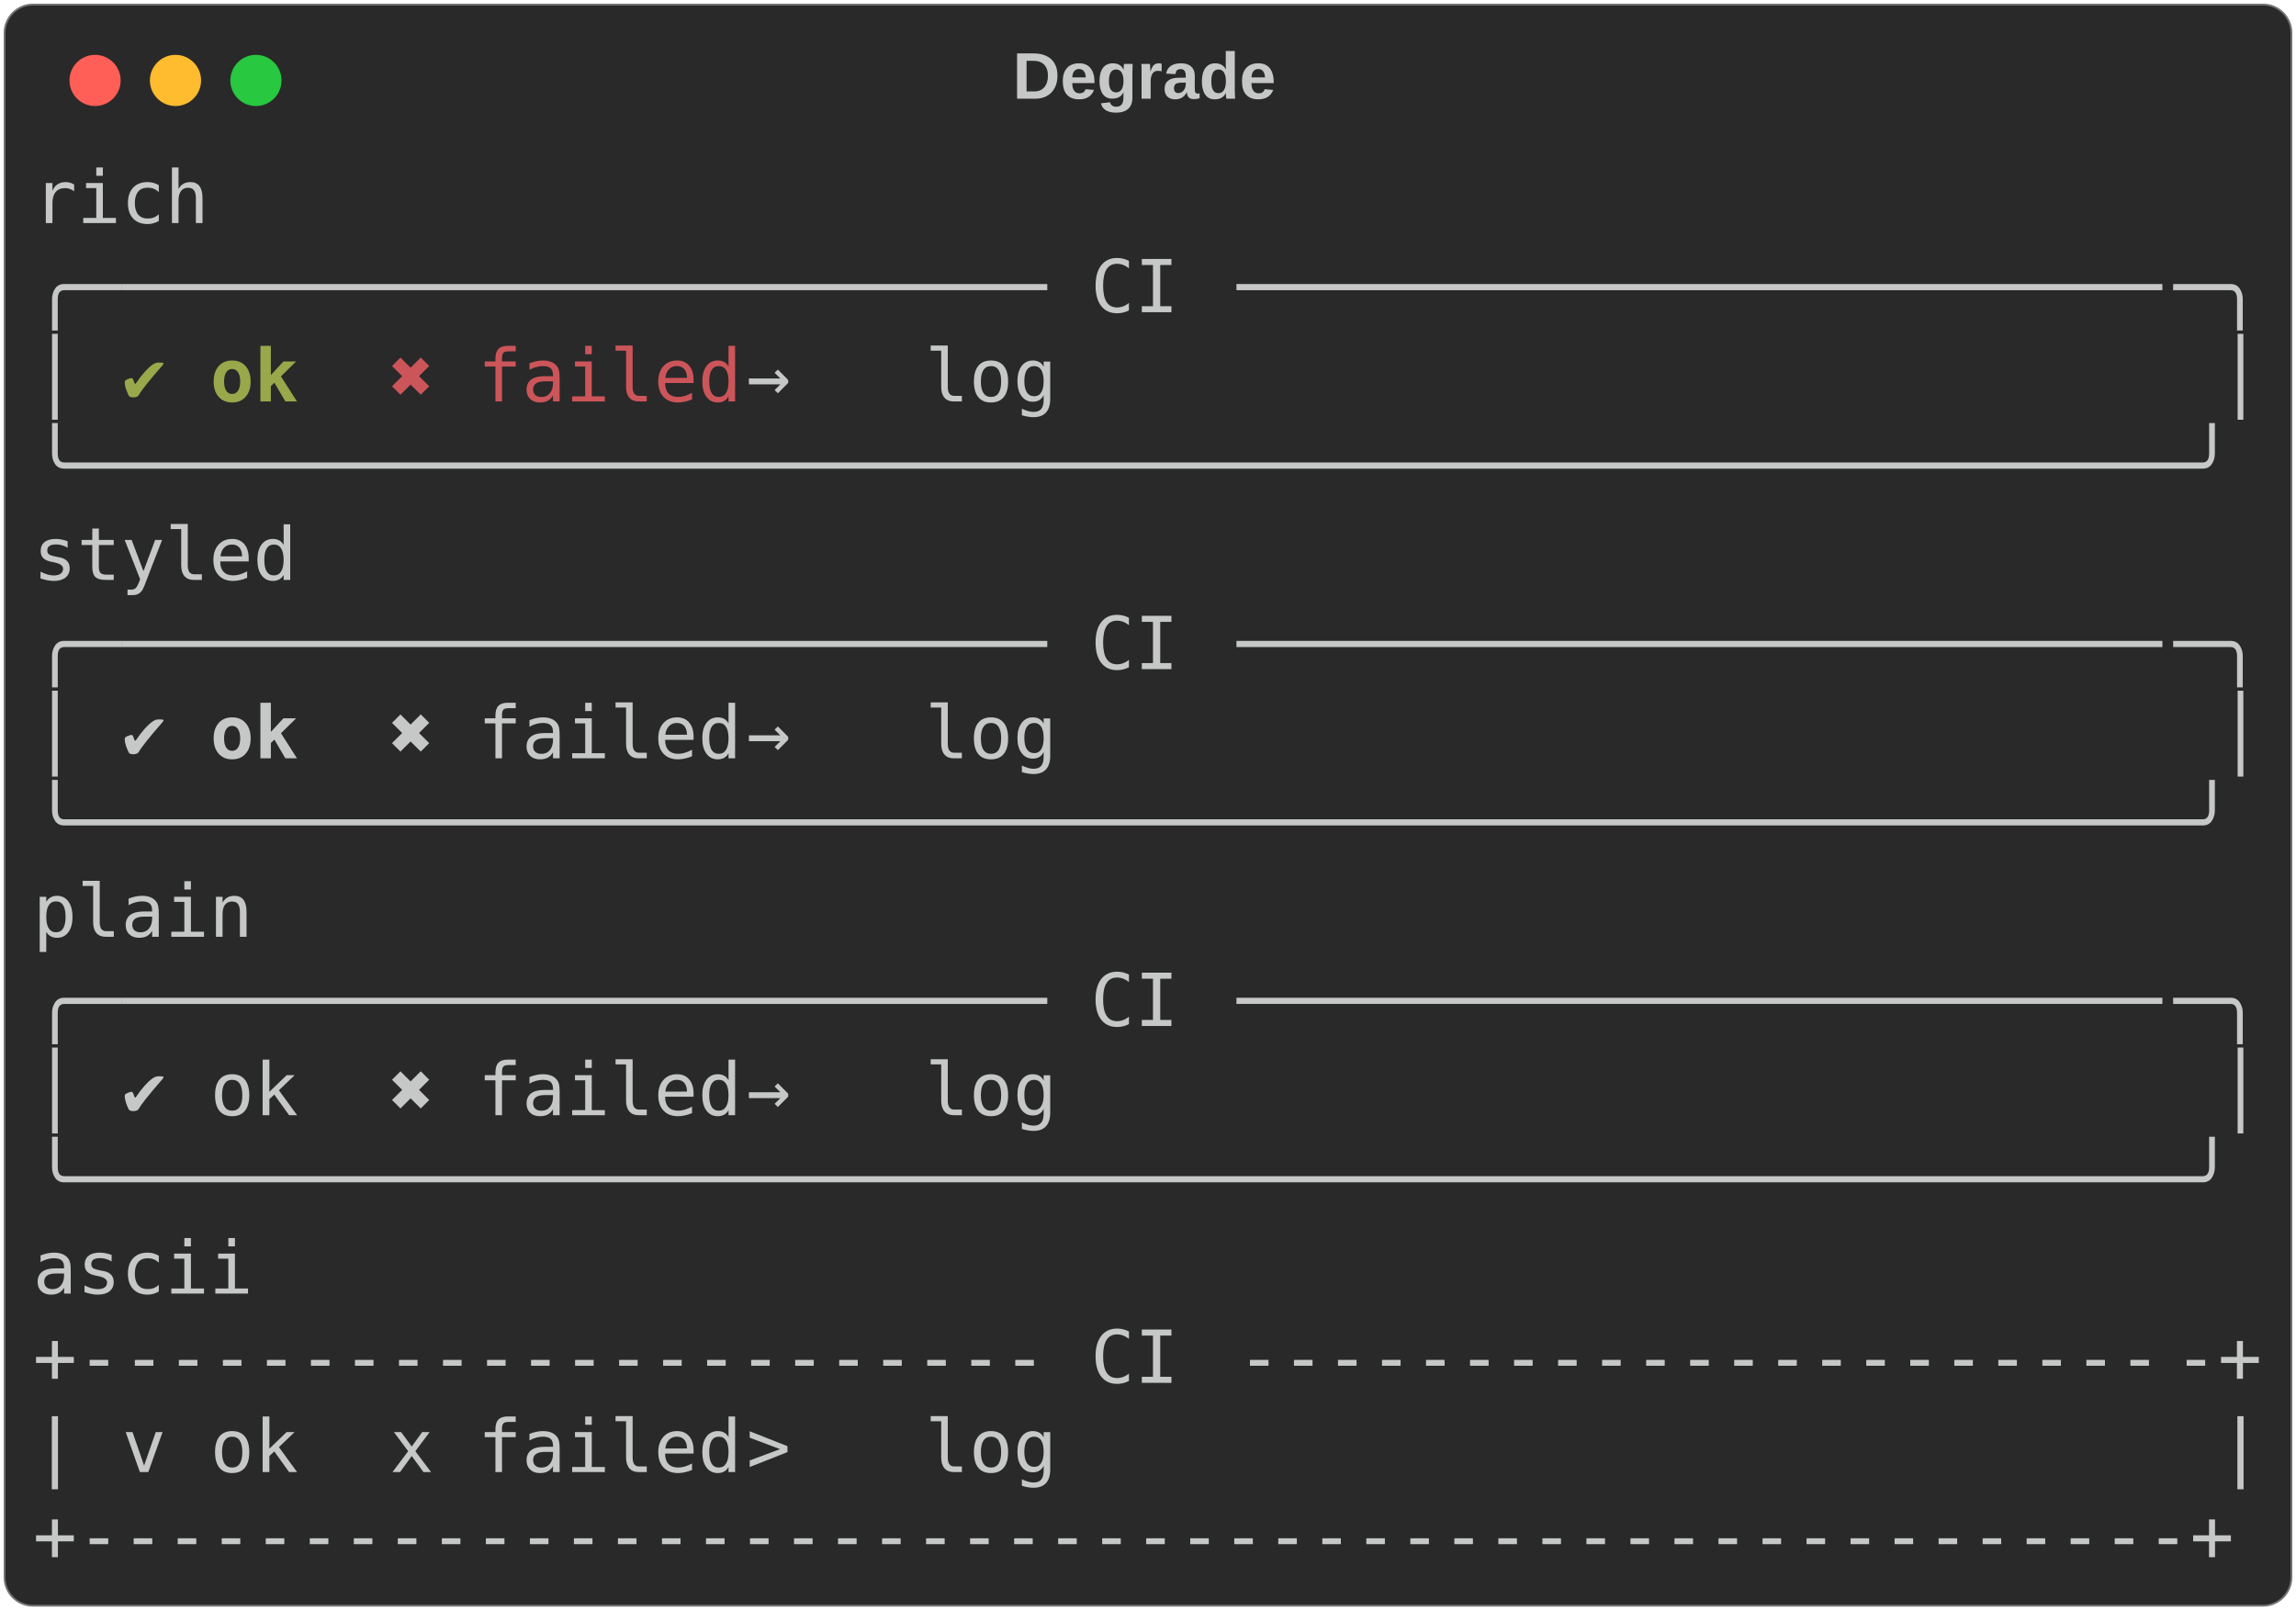
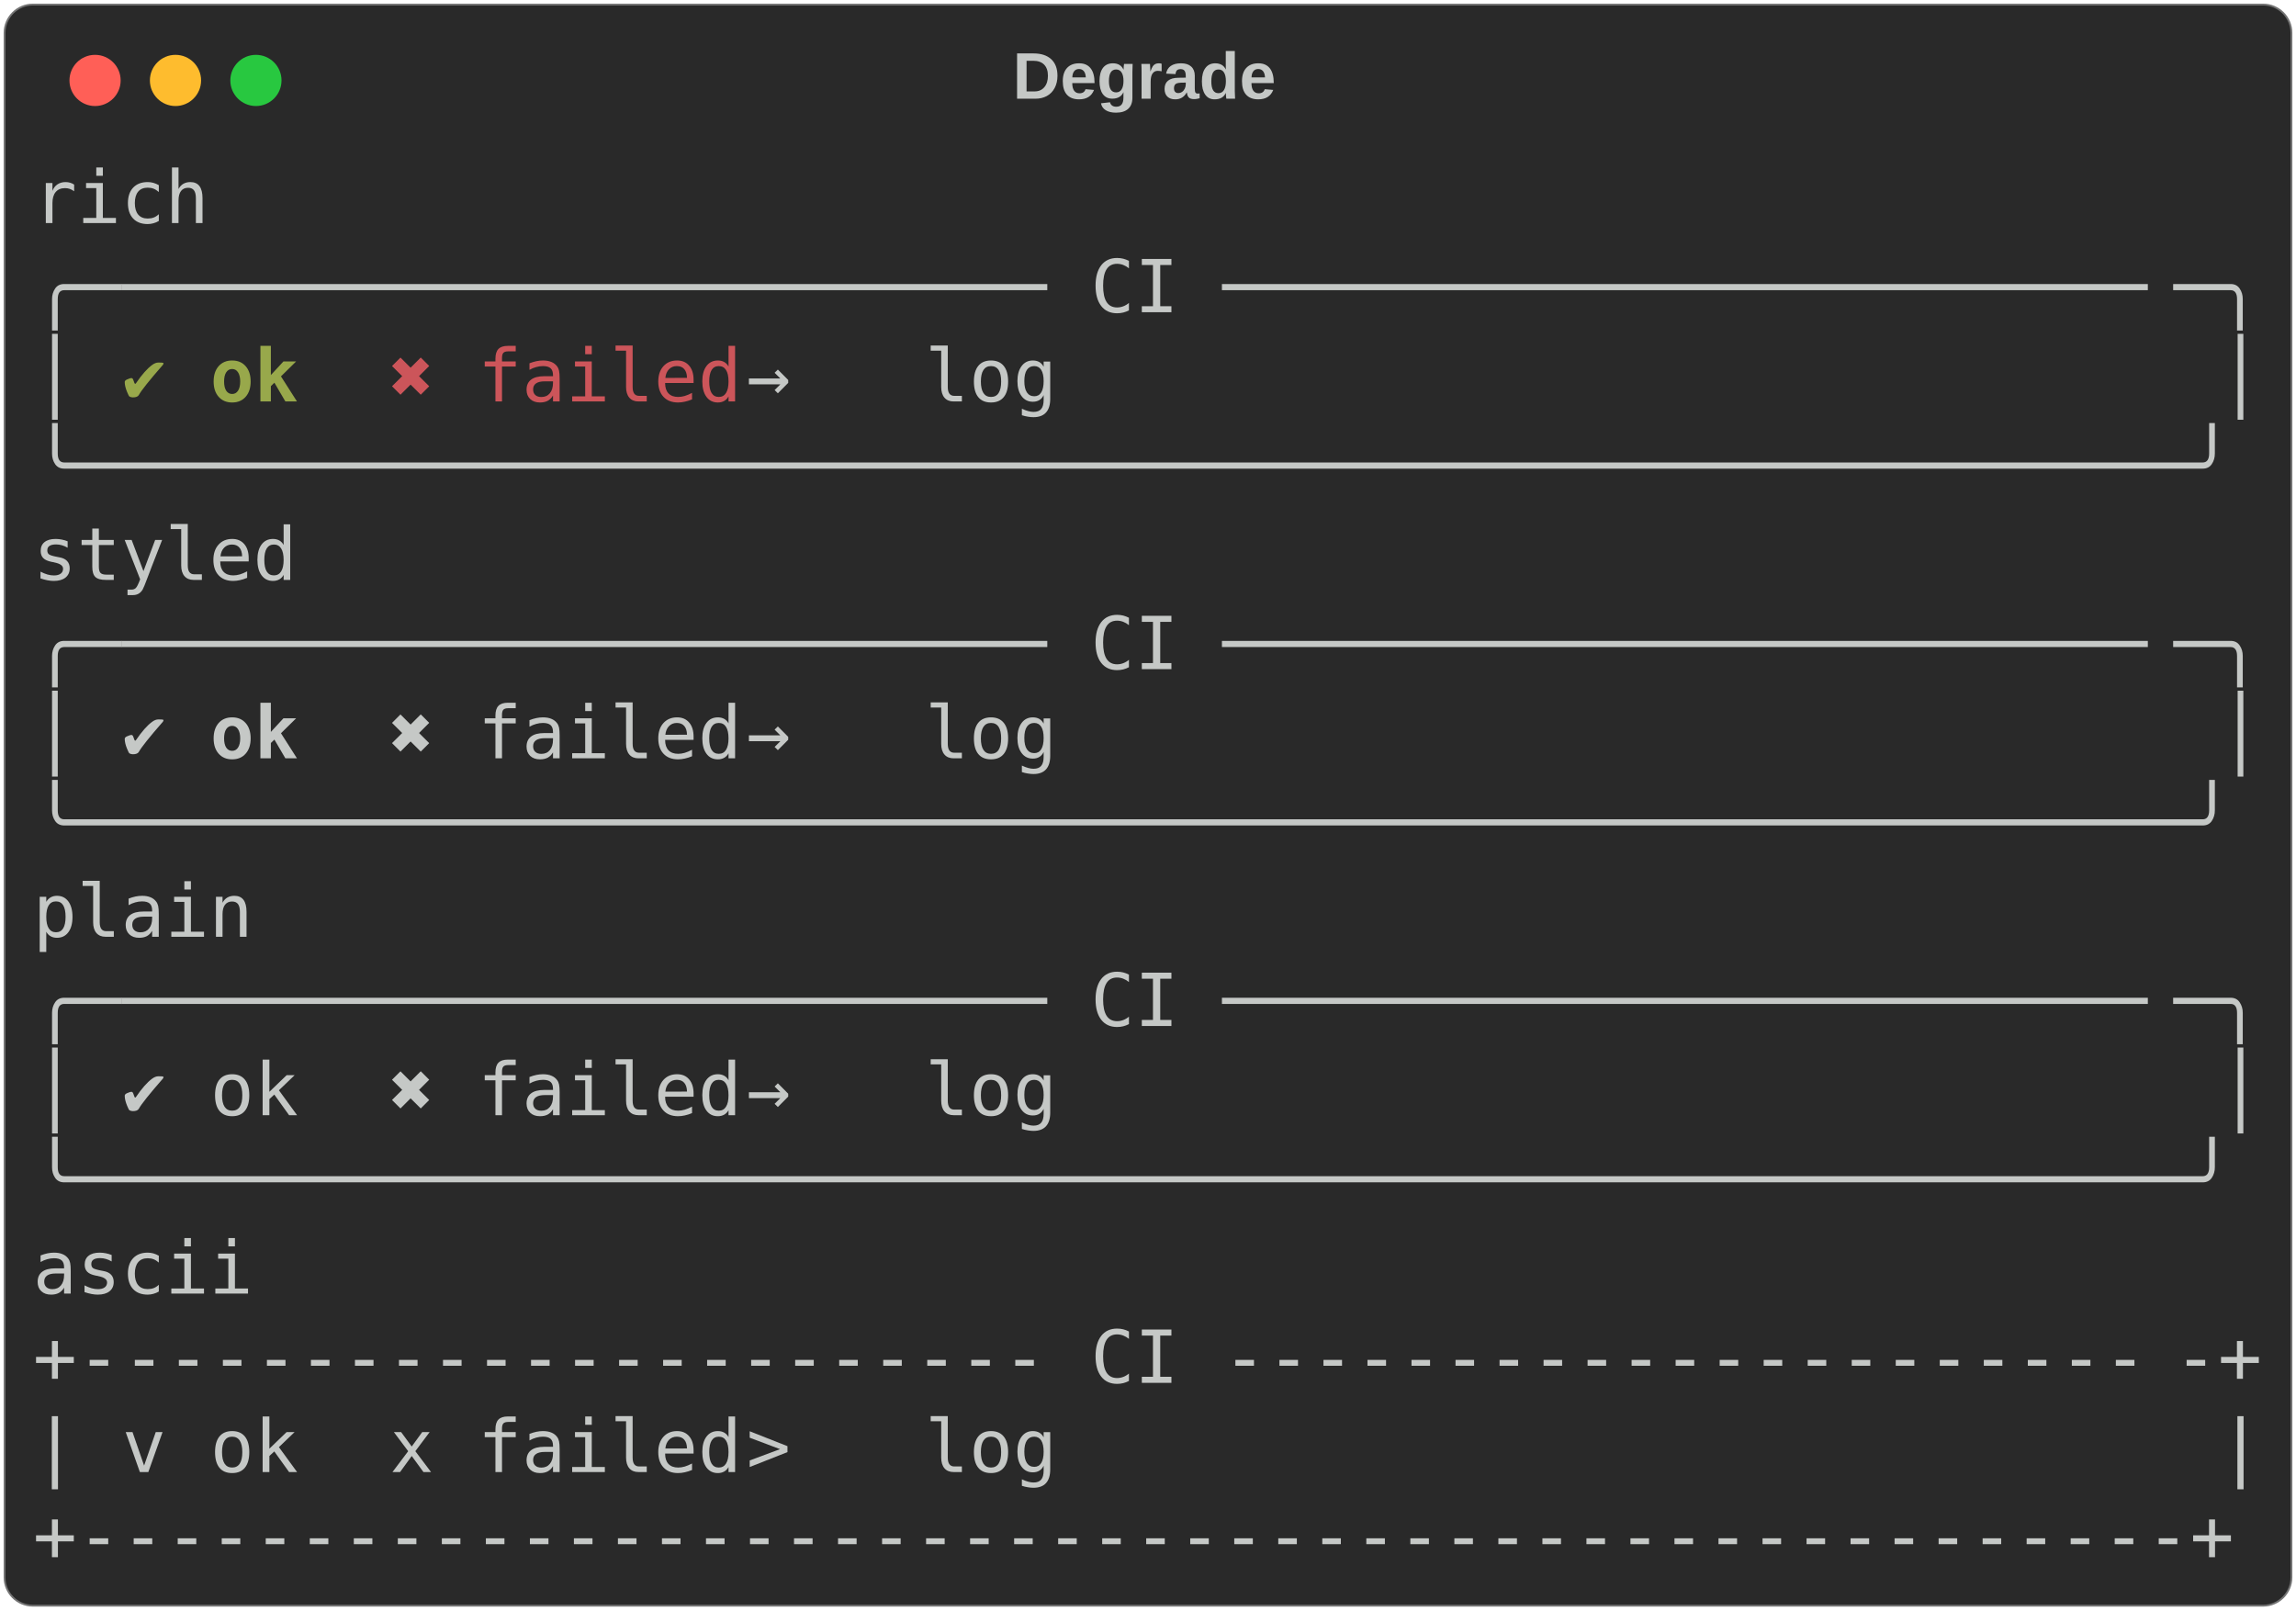
<svg xmlns="http://www.w3.org/2000/svg" class="rich-terminal" viewBox="0 0 628 440.4">
  <style>

    @font-face {
        font-family: "Fira Code";
        src: local("FiraCode-Regular"),
                url("https://cdnjs.cloudflare.com/ajax/libs/firacode/6.2.0/woff2/FiraCode-Regular.woff2") format("woff2"),
                url("https://cdnjs.cloudflare.com/ajax/libs/firacode/6.2.0/woff/FiraCode-Regular.woff") format("woff");
        font-style: normal;
        font-weight: 400;
    }
    @font-face {
        font-family: "Fira Code";
        src: local("FiraCode-Bold"),
                url("https://cdnjs.cloudflare.com/ajax/libs/firacode/6.2.0/woff2/FiraCode-Bold.woff2") format("woff2"),
                url("https://cdnjs.cloudflare.com/ajax/libs/firacode/6.2.0/woff/FiraCode-Bold.woff") format("woff");
        font-style: bold;
        font-weight: 700;
    }

    .guide_capabilities-degrade-matrix {
        font-family: Fira Code, monospace;
        font-size: 20px;
        line-height: 24.4px;
        font-variant-east-asian: full-width;
    }

    .guide_capabilities-degrade-title {
        font-size: 18px;
        font-weight: bold;
        font-family: arial;
    }

    .guide_capabilities-degrade-r1 { fill: #c5c8c6 }
.guide_capabilities-degrade-r2 { fill: #98a84b;font-weight: bold }
.guide_capabilities-degrade-r3 { fill: #cc555a }
.guide_capabilities-degrade-r4 { fill: #c5c8c6;font-weight: bold }
    </style>
  <defs>
    <clipPath id="guide_capabilities-degrade-clip-terminal">
      <rect x="0" y="0" width="609.0" height="389.4" />
    </clipPath>
    <clipPath id="guide_capabilities-degrade-line-0">
      <rect x="0" y="1.5" width="610" height="24.65" />
    </clipPath>
    <clipPath id="guide_capabilities-degrade-line-1">
      <rect x="0" y="25.9" width="610" height="24.65" />
    </clipPath>
    <clipPath id="guide_capabilities-degrade-line-2">
      <rect x="0" y="50.3" width="610" height="24.65" />
    </clipPath>
    <clipPath id="guide_capabilities-degrade-line-3">
      <rect x="0" y="74.7" width="610" height="24.65" />
    </clipPath>
    <clipPath id="guide_capabilities-degrade-line-4">
      <rect x="0" y="99.1" width="610" height="24.65" />
    </clipPath>
    <clipPath id="guide_capabilities-degrade-line-5">
      <rect x="0" y="123.5" width="610" height="24.65" />
    </clipPath>
    <clipPath id="guide_capabilities-degrade-line-6">
      <rect x="0" y="147.9" width="610" height="24.65" />
    </clipPath>
    <clipPath id="guide_capabilities-degrade-line-7">
      <rect x="0" y="172.3" width="610" height="24.65" />
    </clipPath>
    <clipPath id="guide_capabilities-degrade-line-8">
      <rect x="0" y="196.7" width="610" height="24.65" />
    </clipPath>
    <clipPath id="guide_capabilities-degrade-line-9">
      <rect x="0" y="221.1" width="610" height="24.65" />
    </clipPath>
    <clipPath id="guide_capabilities-degrade-line-10">
      <rect x="0" y="245.5" width="610" height="24.65" />
    </clipPath>
    <clipPath id="guide_capabilities-degrade-line-11">
      <rect x="0" y="269.9" width="610" height="24.65" />
    </clipPath>
    <clipPath id="guide_capabilities-degrade-line-12">
      <rect x="0" y="294.3" width="610" height="24.65" />
    </clipPath>
    <clipPath id="guide_capabilities-degrade-line-13">
      <rect x="0" y="318.7" width="610" height="24.65" />
    </clipPath>
    <clipPath id="guide_capabilities-degrade-line-14">
      <rect x="0" y="343.1" width="610" height="24.65" />
    </clipPath>
  </defs>
  <rect fill="#292929" stroke="rgba(255,255,255,0.35)" stroke-width="1" x="1" y="1" width="626" height="438.4" rx="8" />
  <text class="guide_capabilities-degrade-title" fill="#c5c8c6" text-anchor="middle" x="313" y="27">Degrade</text>
  <g transform="translate(26,22)">
    <circle cx="0" cy="0" r="7" fill="#ff5f57" />
    <circle cx="22" cy="0" r="7" fill="#febc2e" />
    <circle cx="44" cy="0" r="7" fill="#28c840" />
  </g>
  <g transform="translate(9, 41)" clip-path="url(#guide_capabilities-degrade-clip-terminal)">
    <g class="guide_capabilities-degrade-matrix">
      <text class="guide_capabilities-degrade-r1" x="0" y="20" textLength="48.8" clip-path="url(#guide_capabilities-degrade-line-0)">rich</text>
      <text class="guide_capabilities-degrade-r1" x="610" y="20" textLength="12.2" clip-path="url(#guide_capabilities-degrade-line-0)">
</text>
      <text class="guide_capabilities-degrade-r1" x="0" y="44.4" textLength="24.4" clip-path="url(#guide_capabilities-degrade-line-1)">╭─</text>
-       <text class="guide_capabilities-degrade-r1" x="24.4" y="44.4" textLength="305" clip-path="url(#guide_capabilities-degrade-line-1)">───────────────────── CI </text>
-       <text class="guide_capabilities-degrade-r1" x="329.4" y="44.4" textLength="256.2" clip-path="url(#guide_capabilities-degrade-line-1)">─────────────────────</text>
+       <text class="guide_capabilities-degrade-r1" x="24.4" y="44.4" textLength="561.2" clip-path="url(#guide_capabilities-degrade-line-1)">───────────────────── CI ─────────────────────</text>
      <text class="guide_capabilities-degrade-r1" x="585.6" y="44.4" textLength="24.4" clip-path="url(#guide_capabilities-degrade-line-1)">─╮</text>
      <text class="guide_capabilities-degrade-r1" x="610" y="44.4" textLength="12.2" clip-path="url(#guide_capabilities-degrade-line-1)">
</text>
      <text class="guide_capabilities-degrade-r1" x="0" y="68.8" textLength="12.2" clip-path="url(#guide_capabilities-degrade-line-2)">│</text>
      <text class="guide_capabilities-degrade-r2" x="24.4" y="68.8" textLength="48.8" clip-path="url(#guide_capabilities-degrade-line-2)">✔ ok</text>
      <text class="guide_capabilities-degrade-r3" x="97.6" y="68.8" textLength="97.6" clip-path="url(#guide_capabilities-degrade-line-2)">✖ failed</text>
      <text class="guide_capabilities-degrade-r1" x="195.2" y="68.8" textLength="48.8" clip-path="url(#guide_capabilities-degrade-line-2)">  → </text>
      <text class="guide_capabilities-degrade-r1" x="244" y="68.8" textLength="36.6" clip-path="url(#guide_capabilities-degrade-line-2)">log</text>
      <text class="guide_capabilities-degrade-r1" x="597.8" y="68.8" textLength="12.2" clip-path="url(#guide_capabilities-degrade-line-2)">│</text>
      <text class="guide_capabilities-degrade-r1" x="610" y="68.8" textLength="12.2" clip-path="url(#guide_capabilities-degrade-line-2)">
</text>
      <text class="guide_capabilities-degrade-r1" x="0" y="93.2" textLength="610" clip-path="url(#guide_capabilities-degrade-line-3)">╰────────────────────────────────────────────────╯</text>
      <text class="guide_capabilities-degrade-r1" x="610" y="93.2" textLength="12.2" clip-path="url(#guide_capabilities-degrade-line-3)">
</text>
      <text class="guide_capabilities-degrade-r1" x="0" y="117.6" textLength="73.2" clip-path="url(#guide_capabilities-degrade-line-4)">styled</text>
      <text class="guide_capabilities-degrade-r1" x="610" y="117.6" textLength="12.2" clip-path="url(#guide_capabilities-degrade-line-4)">
</text>
      <text class="guide_capabilities-degrade-r1" x="0" y="142" textLength="24.4" clip-path="url(#guide_capabilities-degrade-line-5)">╭─</text>
-       <text class="guide_capabilities-degrade-r1" x="24.4" y="142" textLength="305" clip-path="url(#guide_capabilities-degrade-line-5)">───────────────────── CI </text>
-       <text class="guide_capabilities-degrade-r1" x="329.4" y="142" textLength="256.2" clip-path="url(#guide_capabilities-degrade-line-5)">─────────────────────</text>
+       <text class="guide_capabilities-degrade-r1" x="24.4" y="142" textLength="561.2" clip-path="url(#guide_capabilities-degrade-line-5)">───────────────────── CI ─────────────────────</text>
      <text class="guide_capabilities-degrade-r1" x="585.6" y="142" textLength="24.4" clip-path="url(#guide_capabilities-degrade-line-5)">─╮</text>
      <text class="guide_capabilities-degrade-r1" x="610" y="142" textLength="12.2" clip-path="url(#guide_capabilities-degrade-line-5)">
</text>
      <text class="guide_capabilities-degrade-r1" x="0" y="166.4" textLength="12.2" clip-path="url(#guide_capabilities-degrade-line-6)">│</text>
      <text class="guide_capabilities-degrade-r4" x="24.4" y="166.4" textLength="48.8" clip-path="url(#guide_capabilities-degrade-line-6)">✔ ok</text>
      <text class="guide_capabilities-degrade-r1" x="97.6" y="166.4" textLength="97.6" clip-path="url(#guide_capabilities-degrade-line-6)">✖ failed</text>
      <text class="guide_capabilities-degrade-r1" x="195.2" y="166.4" textLength="48.8" clip-path="url(#guide_capabilities-degrade-line-6)">  → </text>
      <text class="guide_capabilities-degrade-r1" x="244" y="166.4" textLength="36.6" clip-path="url(#guide_capabilities-degrade-line-6)">log</text>
      <text class="guide_capabilities-degrade-r1" x="597.8" y="166.4" textLength="12.2" clip-path="url(#guide_capabilities-degrade-line-6)">│</text>
      <text class="guide_capabilities-degrade-r1" x="610" y="166.4" textLength="12.2" clip-path="url(#guide_capabilities-degrade-line-6)">
</text>
      <text class="guide_capabilities-degrade-r1" x="0" y="190.8" textLength="610" clip-path="url(#guide_capabilities-degrade-line-7)">╰────────────────────────────────────────────────╯</text>
      <text class="guide_capabilities-degrade-r1" x="610" y="190.8" textLength="12.2" clip-path="url(#guide_capabilities-degrade-line-7)">
</text>
      <text class="guide_capabilities-degrade-r1" x="0" y="215.2" textLength="61" clip-path="url(#guide_capabilities-degrade-line-8)">plain</text>
      <text class="guide_capabilities-degrade-r1" x="610" y="215.2" textLength="12.2" clip-path="url(#guide_capabilities-degrade-line-8)">
</text>
      <text class="guide_capabilities-degrade-r1" x="0" y="239.6" textLength="24.4" clip-path="url(#guide_capabilities-degrade-line-9)">╭─</text>
-       <text class="guide_capabilities-degrade-r1" x="24.4" y="239.6" textLength="305" clip-path="url(#guide_capabilities-degrade-line-9)">───────────────────── CI </text>
-       <text class="guide_capabilities-degrade-r1" x="329.4" y="239.6" textLength="256.2" clip-path="url(#guide_capabilities-degrade-line-9)">─────────────────────</text>
+       <text class="guide_capabilities-degrade-r1" x="24.4" y="239.6" textLength="561.2" clip-path="url(#guide_capabilities-degrade-line-9)">───────────────────── CI ─────────────────────</text>
      <text class="guide_capabilities-degrade-r1" x="585.6" y="239.6" textLength="24.4" clip-path="url(#guide_capabilities-degrade-line-9)">─╮</text>
      <text class="guide_capabilities-degrade-r1" x="610" y="239.6" textLength="12.2" clip-path="url(#guide_capabilities-degrade-line-9)">
</text>
      <text class="guide_capabilities-degrade-r1" x="0" y="264" textLength="12.2" clip-path="url(#guide_capabilities-degrade-line-10)">│</text>
      <text class="guide_capabilities-degrade-r1" x="24.4" y="264" textLength="48.8" clip-path="url(#guide_capabilities-degrade-line-10)">✔ ok</text>
      <text class="guide_capabilities-degrade-r1" x="97.6" y="264" textLength="97.6" clip-path="url(#guide_capabilities-degrade-line-10)">✖ failed</text>
      <text class="guide_capabilities-degrade-r1" x="195.2" y="264" textLength="48.8" clip-path="url(#guide_capabilities-degrade-line-10)">  → </text>
      <text class="guide_capabilities-degrade-r1" x="244" y="264" textLength="36.6" clip-path="url(#guide_capabilities-degrade-line-10)">log</text>
      <text class="guide_capabilities-degrade-r1" x="597.8" y="264" textLength="12.2" clip-path="url(#guide_capabilities-degrade-line-10)">│</text>
      <text class="guide_capabilities-degrade-r1" x="610" y="264" textLength="12.2" clip-path="url(#guide_capabilities-degrade-line-10)">
</text>
      <text class="guide_capabilities-degrade-r1" x="0" y="288.4" textLength="610" clip-path="url(#guide_capabilities-degrade-line-11)">╰────────────────────────────────────────────────╯</text>
      <text class="guide_capabilities-degrade-r1" x="610" y="288.4" textLength="12.2" clip-path="url(#guide_capabilities-degrade-line-11)">
</text>
      <text class="guide_capabilities-degrade-r1" x="0" y="312.8" textLength="61" clip-path="url(#guide_capabilities-degrade-line-12)">ascii</text>
      <text class="guide_capabilities-degrade-r1" x="610" y="312.8" textLength="12.2" clip-path="url(#guide_capabilities-degrade-line-12)">
</text>
      <text class="guide_capabilities-degrade-r1" x="0" y="337.2" textLength="24.4" clip-path="url(#guide_capabilities-degrade-line-13)">+-</text>
-       <text class="guide_capabilities-degrade-r1" x="24.4" y="337.2" textLength="305" clip-path="url(#guide_capabilities-degrade-line-13)">--------------------- CI </text>
-       <text class="guide_capabilities-degrade-r1" x="329.4" y="337.2" textLength="256.2" clip-path="url(#guide_capabilities-degrade-line-13)">---------------------</text>
+       <text class="guide_capabilities-degrade-r1" x="24.4" y="337.2" textLength="561.2" clip-path="url(#guide_capabilities-degrade-line-13)">--------------------- CI ---------------------</text>
      <text class="guide_capabilities-degrade-r1" x="585.6" y="337.2" textLength="24.4" clip-path="url(#guide_capabilities-degrade-line-13)">-+</text>
      <text class="guide_capabilities-degrade-r1" x="610" y="337.2" textLength="12.2" clip-path="url(#guide_capabilities-degrade-line-13)">
</text>
      <text class="guide_capabilities-degrade-r1" x="0" y="361.6" textLength="12.2" clip-path="url(#guide_capabilities-degrade-line-14)">|</text>
      <text class="guide_capabilities-degrade-r1" x="24.4" y="361.6" textLength="48.8" clip-path="url(#guide_capabilities-degrade-line-14)">v ok</text>
      <text class="guide_capabilities-degrade-r1" x="97.6" y="361.6" textLength="97.6" clip-path="url(#guide_capabilities-degrade-line-14)">x failed</text>
      <text class="guide_capabilities-degrade-r1" x="195.2" y="361.6" textLength="48.8" clip-path="url(#guide_capabilities-degrade-line-14)">  &gt; </text>
      <text class="guide_capabilities-degrade-r1" x="244" y="361.6" textLength="36.6" clip-path="url(#guide_capabilities-degrade-line-14)">log</text>
      <text class="guide_capabilities-degrade-r1" x="597.8" y="361.6" textLength="12.2" clip-path="url(#guide_capabilities-degrade-line-14)">|</text>
      <text class="guide_capabilities-degrade-r1" x="610" y="361.6" textLength="12.2" clip-path="url(#guide_capabilities-degrade-line-14)">
</text>
      <text class="guide_capabilities-degrade-r1" x="0" y="386" textLength="610" clip-path="url(#guide_capabilities-degrade-line-15)">+------------------------------------------------+</text>
      <text class="guide_capabilities-degrade-r1" x="610" y="386" textLength="12.2" clip-path="url(#guide_capabilities-degrade-line-15)">
</text>
    </g>
  </g>
</svg>
